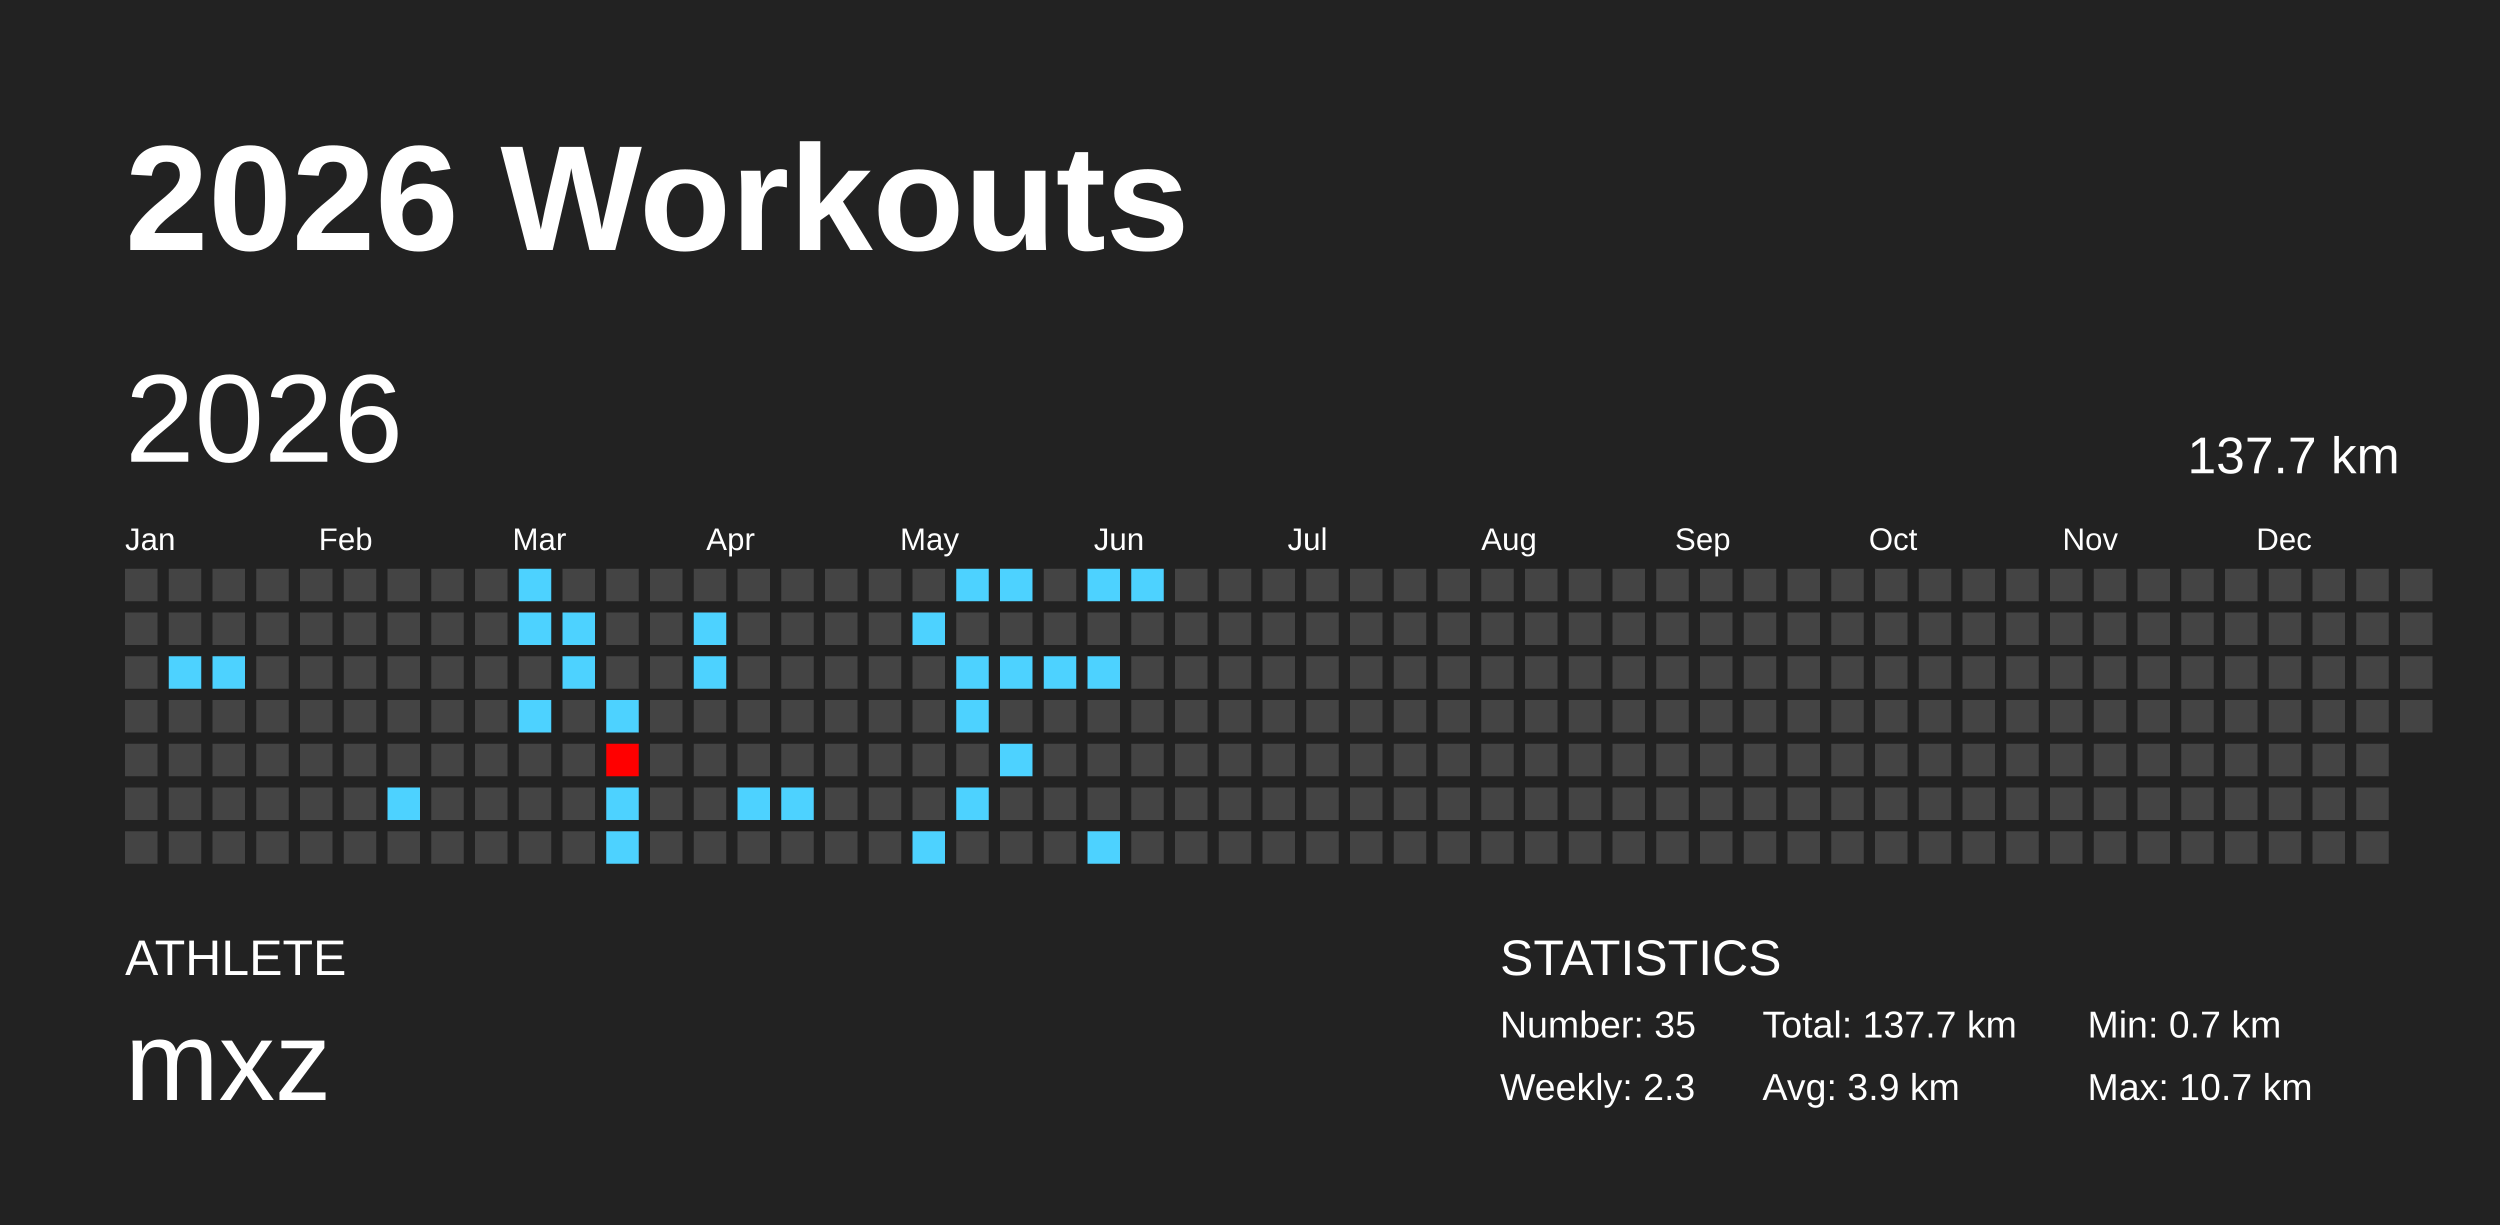
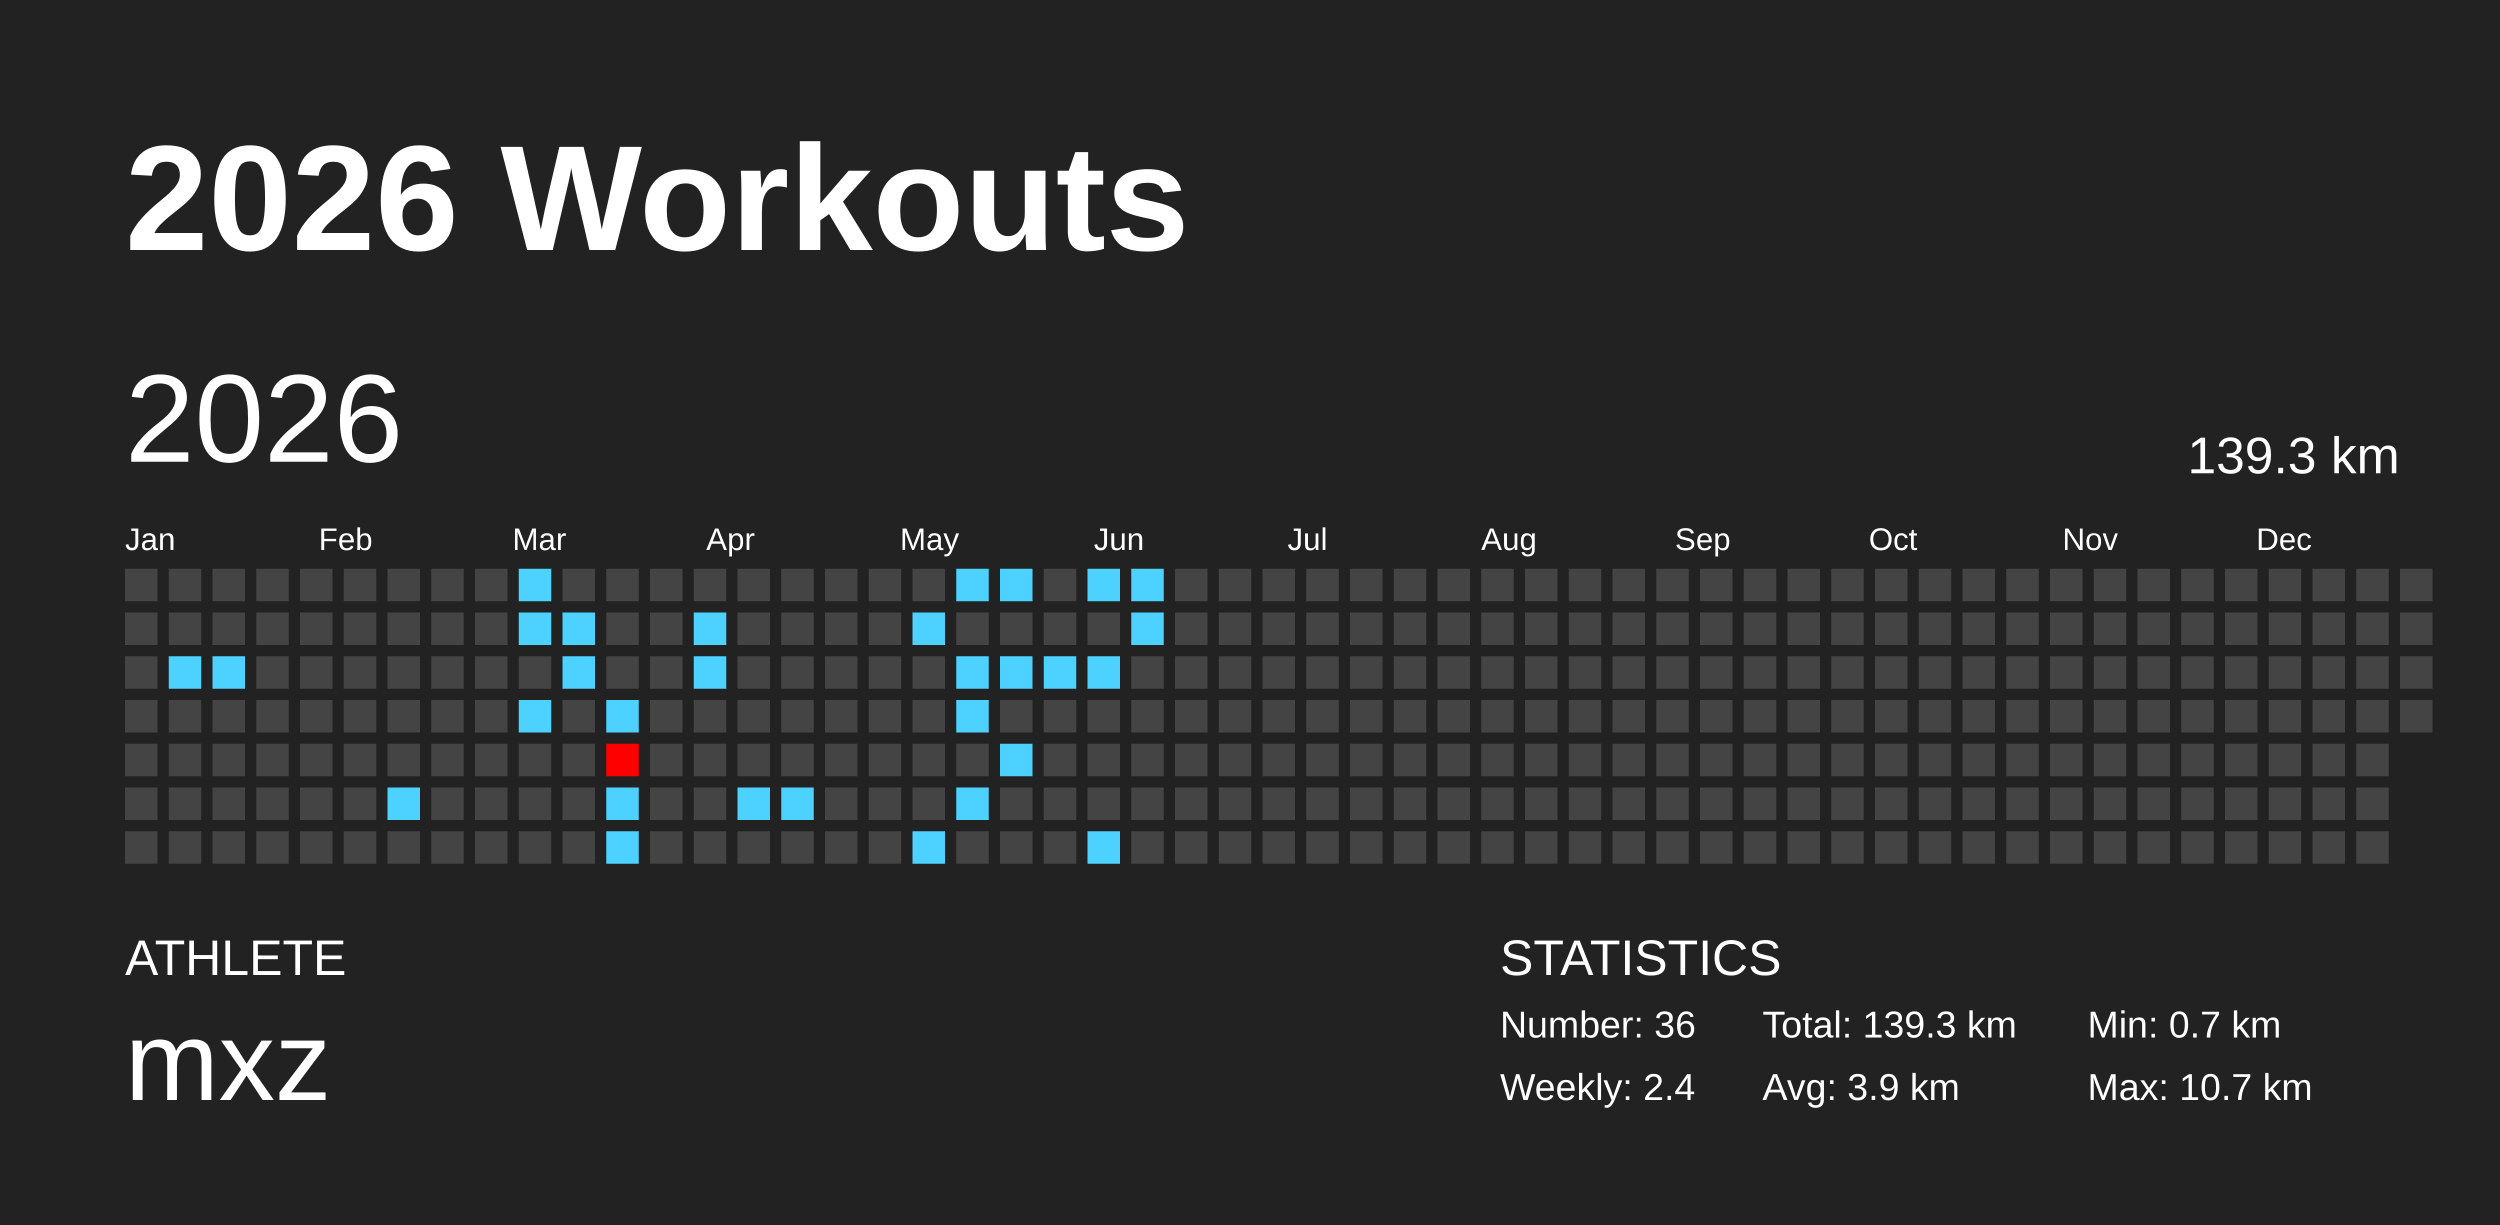
<svg xmlns="http://www.w3.org/2000/svg" baseProfile="full" height="98mm" version="1.1" viewBox="0,0,200,98" width="200mm">
  <defs />
  <rect fill="#222222" height="98" width="200" x="0" y="0" />
  <text fill="#FFFFFF" style="font-size:12px; font-family:Arial; font-weight:bold;" x="10" y="20">2026 Workouts</text>
  <text fill="#FFFFFF" style="font-size:4px; font-family:Arial" x="10" y="78">ATHLETE</text>
  <text fill="#FFFFFF" style="font-size:9px; font-family:Arial" x="10" y="88">mxz</text>
  <text fill="#FFFFFF" style="font-size:4px; font-family:Arial" x="120" y="78">STATISTICS</text>
-   <text fill="#FFFFFF" style="font-size:3px; font-family:Arial" x="120" y="83">Number: 35</text>
-   <text fill="#FFFFFF" style="font-size:3px; font-family:Arial" x="120" y="88">Weekly: 2.3</text>
-   <text fill="#FFFFFF" style="font-size:3px; font-family:Arial" x="141" y="83">Total: 137.7 km</text>
+   <text fill="#FFFFFF" style="font-size:3px; font-family:Arial" x="120" y="83">Number: 36</text>
+   <text fill="#FFFFFF" style="font-size:3px; font-family:Arial" x="120" y="88">Weekly: 2.4</text>
+   <text fill="#FFFFFF" style="font-size:3px; font-family:Arial" x="141" y="83">Total: 139.3 km</text>
  <text fill="#FFFFFF" style="font-size:3px; font-family:Arial" x="141" y="88">Avg: 3.9 km</text>
  <text fill="#FFFFFF" style="font-size:3px; font-family:Arial" x="167" y="83">Min: 0.7 km</text>
  <text fill="#FFFFFF" style="font-size:3px; font-family:Arial" x="167" y="88">Max: 10.7 km</text>
  <text dominant-baseline="hanging" fill="#FFFFFF" style="font-size:10.0px; font-family:Arial;" x="10" y="30">2026</text>
-   <text dominant-baseline="hanging" fill="#FFFFFF" style="font-size:4.125px; font-family:Arial;" x="175" y="35">137.7 km</text>
+   <text dominant-baseline="hanging" fill="#FFFFFF" style="font-size:4.125px; font-family:Arial;" x="175" y="35">139.3 km</text>
  <text fill="#FFFFFF" style="font-size:2.5px; font-family:Arial" x="10.0" y="44">Jan</text>
  <text fill="#FFFFFF" style="font-size:2.5px; font-family:Arial" x="25.5" y="44">Feb</text>
  <text fill="#FFFFFF" style="font-size:2.5px; font-family:Arial" x="41.0" y="44">Mar</text>
  <text fill="#FFFFFF" style="font-size:2.5px; font-family:Arial" x="56.5" y="44">Apr</text>
  <text fill="#FFFFFF" style="font-size:2.5px; font-family:Arial" x="72.0" y="44">May</text>
  <text fill="#FFFFFF" style="font-size:2.5px; font-family:Arial" x="87.5" y="44">Jun</text>
  <text fill="#FFFFFF" style="font-size:2.5px; font-family:Arial" x="103.0" y="44">Jul</text>
  <text fill="#FFFFFF" style="font-size:2.5px; font-family:Arial" x="118.5" y="44">Aug</text>
  <text fill="#FFFFFF" style="font-size:2.5px; font-family:Arial" x="134.0" y="44">Sep</text>
  <text fill="#FFFFFF" style="font-size:2.5px; font-family:Arial" x="149.5" y="44">Oct</text>
  <text fill="#FFFFFF" style="font-size:2.5px; font-family:Arial" x="165.0" y="44">Nov</text>
  <text fill="#FFFFFF" style="font-size:2.5px; font-family:Arial" x="180.5" y="44">Dec</text>
  <rect fill="#444444" height="2.6" width="2.6" x="10.0" y="45.5" />
  <rect fill="#444444" height="2.6" width="2.6" x="10.0" y="49.0" />
  <rect fill="#444444" height="2.6" width="2.6" x="10.0" y="52.5" />
  <rect fill="#444444" height="2.6" width="2.6" x="10.0" y="56.0" />
  <rect fill="#444444" height="2.6" width="2.6" x="10.0" y="59.5" />
  <rect fill="#444444" height="2.6" width="2.6" x="10.0" y="63.0" />
  <rect fill="#444444" height="2.6" width="2.6" x="10.0" y="66.5" />
  <rect fill="#444444" height="2.6" width="2.6" x="13.5" y="45.5" />
  <rect fill="#444444" height="2.6" width="2.6" x="13.5" y="49.0" />
  <rect fill="#4dd2ff" height="2.6" width="2.6" x="13.5" y="52.5" />
  <rect fill="#444444" height="2.6" width="2.6" x="13.5" y="56.0" />
  <rect fill="#444444" height="2.6" width="2.6" x="13.5" y="59.5" />
  <rect fill="#444444" height="2.6" width="2.6" x="13.5" y="63.0" />
  <rect fill="#444444" height="2.6" width="2.6" x="13.5" y="66.5" />
  <rect fill="#444444" height="2.6" width="2.6" x="17.0" y="45.5" />
  <rect fill="#444444" height="2.6" width="2.6" x="17.0" y="49.0" />
  <rect fill="#4dd2ff" height="2.6" width="2.6" x="17.0" y="52.5" />
  <rect fill="#444444" height="2.6" width="2.6" x="17.0" y="56.0" />
  <rect fill="#444444" height="2.6" width="2.6" x="17.0" y="59.5" />
  <rect fill="#444444" height="2.6" width="2.6" x="17.0" y="63.0" />
  <rect fill="#444444" height="2.6" width="2.6" x="17.0" y="66.5" />
  <rect fill="#444444" height="2.6" width="2.6" x="20.5" y="45.5" />
  <rect fill="#444444" height="2.6" width="2.6" x="20.5" y="49.0" />
  <rect fill="#444444" height="2.6" width="2.6" x="20.5" y="52.5" />
  <rect fill="#444444" height="2.6" width="2.6" x="20.5" y="56.0" />
  <rect fill="#444444" height="2.6" width="2.6" x="20.5" y="59.5" />
  <rect fill="#444444" height="2.6" width="2.6" x="20.5" y="63.0" />
  <rect fill="#444444" height="2.6" width="2.6" x="20.5" y="66.5" />
  <rect fill="#444444" height="2.6" width="2.6" x="24.0" y="45.5" />
  <rect fill="#444444" height="2.6" width="2.6" x="24.0" y="49.0" />
  <rect fill="#444444" height="2.6" width="2.6" x="24.0" y="52.5" />
  <rect fill="#444444" height="2.6" width="2.6" x="24.0" y="56.0" />
  <rect fill="#444444" height="2.6" width="2.6" x="24.0" y="59.5" />
  <rect fill="#444444" height="2.6" width="2.6" x="24.0" y="63.0" />
  <rect fill="#444444" height="2.6" width="2.6" x="24.0" y="66.5" />
  <rect fill="#444444" height="2.6" width="2.6" x="27.5" y="45.5" />
  <rect fill="#444444" height="2.6" width="2.6" x="27.5" y="49.0" />
  <rect fill="#444444" height="2.6" width="2.6" x="27.5" y="52.5" />
  <rect fill="#444444" height="2.6" width="2.6" x="27.5" y="56.0" />
  <rect fill="#444444" height="2.6" width="2.6" x="27.5" y="59.5" />
  <rect fill="#444444" height="2.6" width="2.6" x="27.5" y="63.0" />
  <rect fill="#444444" height="2.6" width="2.6" x="27.5" y="66.5" />
  <rect fill="#444444" height="2.6" width="2.6" x="31.0" y="45.5" />
  <rect fill="#444444" height="2.6" width="2.6" x="31.0" y="49.0" />
  <rect fill="#444444" height="2.6" width="2.6" x="31.0" y="52.5" />
  <rect fill="#444444" height="2.6" width="2.6" x="31.0" y="56.0" />
  <rect fill="#444444" height="2.6" width="2.6" x="31.0" y="59.5" />
  <rect fill="#4dd2ff" height="2.6" width="2.6" x="31.0" y="63.0" />
  <rect fill="#444444" height="2.6" width="2.6" x="31.0" y="66.5" />
  <rect fill="#444444" height="2.6" width="2.6" x="34.5" y="45.5" />
  <rect fill="#444444" height="2.6" width="2.6" x="34.5" y="49.0" />
  <rect fill="#444444" height="2.6" width="2.6" x="34.5" y="52.5" />
  <rect fill="#444444" height="2.6" width="2.6" x="34.5" y="56.0" />
  <rect fill="#444444" height="2.6" width="2.6" x="34.5" y="59.5" />
  <rect fill="#444444" height="2.6" width="2.6" x="34.5" y="63.0" />
  <rect fill="#444444" height="2.6" width="2.6" x="34.5" y="66.5" />
  <rect fill="#444444" height="2.6" width="2.6" x="38.0" y="45.5" />
  <rect fill="#444444" height="2.6" width="2.6" x="38.0" y="49.0" />
  <rect fill="#444444" height="2.6" width="2.6" x="38.0" y="52.5" />
  <rect fill="#444444" height="2.6" width="2.6" x="38.0" y="56.0" />
  <rect fill="#444444" height="2.6" width="2.6" x="38.0" y="59.5" />
  <rect fill="#444444" height="2.6" width="2.6" x="38.0" y="63.0" />
  <rect fill="#444444" height="2.6" width="2.6" x="38.0" y="66.5" />
  <rect fill="#4dd2ff" height="2.6" width="2.6" x="41.5" y="45.5" />
  <rect fill="#4dd2ff" height="2.6" width="2.6" x="41.5" y="49.0" />
  <rect fill="#444444" height="2.6" width="2.6" x="41.5" y="52.5" />
  <rect fill="#4dd2ff" height="2.6" width="2.6" x="41.5" y="56.0" />
  <rect fill="#444444" height="2.6" width="2.6" x="41.5" y="59.5" />
  <rect fill="#444444" height="2.6" width="2.6" x="41.5" y="63.0" />
  <rect fill="#444444" height="2.6" width="2.6" x="41.5" y="66.5" />
  <rect fill="#444444" height="2.6" width="2.6" x="45.0" y="45.5" />
  <rect fill="#4dd2ff" height="2.6" width="2.6" x="45.0" y="49.0" />
  <rect fill="#4dd2ff" height="2.6" width="2.6" x="45.0" y="52.5" />
  <rect fill="#444444" height="2.6" width="2.6" x="45.0" y="56.0" />
  <rect fill="#444444" height="2.6" width="2.6" x="45.0" y="59.5" />
  <rect fill="#444444" height="2.6" width="2.6" x="45.0" y="63.0" />
  <rect fill="#444444" height="2.6" width="2.6" x="45.0" y="66.5" />
  <rect fill="#444444" height="2.6" width="2.6" x="48.5" y="45.5" />
  <rect fill="#444444" height="2.6" width="2.6" x="48.5" y="49.0" />
  <rect fill="#444444" height="2.6" width="2.6" x="48.5" y="52.5" />
  <rect fill="#4dd2ff" height="2.6" width="2.6" x="48.5" y="56.0" />
  <rect fill="#ff0000" height="2.6" width="2.6" x="48.5" y="59.5" />
  <rect fill="#4dd2ff" height="2.6" width="2.6" x="48.5" y="63.0" />
  <rect fill="#4dd2ff" height="2.6" width="2.6" x="48.5" y="66.5" />
  <rect fill="#444444" height="2.6" width="2.6" x="52.0" y="45.5" />
  <rect fill="#444444" height="2.6" width="2.6" x="52.0" y="49.0" />
  <rect fill="#444444" height="2.6" width="2.6" x="52.0" y="52.5" />
  <rect fill="#444444" height="2.6" width="2.6" x="52.0" y="56.0" />
  <rect fill="#444444" height="2.6" width="2.6" x="52.0" y="59.5" />
  <rect fill="#444444" height="2.6" width="2.6" x="52.0" y="63.0" />
  <rect fill="#444444" height="2.6" width="2.6" x="52.0" y="66.5" />
  <rect fill="#444444" height="2.6" width="2.6" x="55.5" y="45.5" />
  <rect fill="#4dd2ff" height="2.6" width="2.6" x="55.5" y="49.0" />
  <rect fill="#4dd2ff" height="2.6" width="2.6" x="55.5" y="52.5" />
  <rect fill="#444444" height="2.6" width="2.6" x="55.5" y="56.0" />
  <rect fill="#444444" height="2.6" width="2.6" x="55.5" y="59.5" />
  <rect fill="#444444" height="2.6" width="2.6" x="55.5" y="63.0" />
  <rect fill="#444444" height="2.6" width="2.6" x="55.5" y="66.5" />
  <rect fill="#444444" height="2.6" width="2.6" x="59.0" y="45.5" />
  <rect fill="#444444" height="2.6" width="2.6" x="59.0" y="49.0" />
  <rect fill="#444444" height="2.6" width="2.6" x="59.0" y="52.5" />
  <rect fill="#444444" height="2.6" width="2.6" x="59.0" y="56.0" />
  <rect fill="#444444" height="2.6" width="2.6" x="59.0" y="59.5" />
  <rect fill="#4dd2ff" height="2.6" width="2.6" x="59.0" y="63.0" />
  <rect fill="#444444" height="2.6" width="2.6" x="59.0" y="66.5" />
  <rect fill="#444444" height="2.6" width="2.6" x="62.5" y="45.5" />
  <rect fill="#444444" height="2.6" width="2.6" x="62.5" y="49.0" />
  <rect fill="#444444" height="2.6" width="2.6" x="62.5" y="52.5" />
  <rect fill="#444444" height="2.6" width="2.6" x="62.5" y="56.0" />
  <rect fill="#444444" height="2.6" width="2.6" x="62.5" y="59.5" />
  <rect fill="#4dd2ff" height="2.6" width="2.6" x="62.5" y="63.0" />
  <rect fill="#444444" height="2.6" width="2.6" x="62.5" y="66.5" />
  <rect fill="#444444" height="2.6" width="2.6" x="66.0" y="45.5" />
  <rect fill="#444444" height="2.6" width="2.6" x="66.0" y="49.0" />
  <rect fill="#444444" height="2.6" width="2.6" x="66.0" y="52.5" />
  <rect fill="#444444" height="2.6" width="2.6" x="66.0" y="56.0" />
  <rect fill="#444444" height="2.6" width="2.6" x="66.0" y="59.5" />
  <rect fill="#444444" height="2.6" width="2.6" x="66.0" y="63.0" />
  <rect fill="#444444" height="2.6" width="2.6" x="66.0" y="66.5" />
  <rect fill="#444444" height="2.6" width="2.6" x="69.5" y="45.5" />
  <rect fill="#444444" height="2.6" width="2.6" x="69.5" y="49.0" />
  <rect fill="#444444" height="2.6" width="2.6" x="69.5" y="52.5" />
  <rect fill="#444444" height="2.6" width="2.6" x="69.5" y="56.0" />
  <rect fill="#444444" height="2.6" width="2.6" x="69.5" y="59.5" />
  <rect fill="#444444" height="2.6" width="2.6" x="69.5" y="63.0" />
  <rect fill="#444444" height="2.6" width="2.6" x="69.5" y="66.5" />
  <rect fill="#444444" height="2.6" width="2.6" x="73.0" y="45.5" />
  <rect fill="#4dd2ff" height="2.6" width="2.6" x="73.0" y="49.0" />
  <rect fill="#444444" height="2.6" width="2.6" x="73.0" y="52.5" />
  <rect fill="#444444" height="2.6" width="2.6" x="73.0" y="56.0" />
  <rect fill="#444444" height="2.6" width="2.6" x="73.0" y="59.5" />
  <rect fill="#444444" height="2.6" width="2.6" x="73.0" y="63.0" />
  <rect fill="#4dd2ff" height="2.6" width="2.6" x="73.0" y="66.5" />
  <rect fill="#4dd2ff" height="2.6" width="2.6" x="76.5" y="45.5" />
  <rect fill="#444444" height="2.6" width="2.6" x="76.5" y="49.0" />
  <rect fill="#4dd2ff" height="2.6" width="2.6" x="76.5" y="52.5" />
  <rect fill="#4dd2ff" height="2.6" width="2.6" x="76.5" y="56.0" />
  <rect fill="#444444" height="2.6" width="2.6" x="76.5" y="59.5" />
  <rect fill="#4dd2ff" height="2.6" width="2.6" x="76.5" y="63.0" />
  <rect fill="#444444" height="2.6" width="2.6" x="76.5" y="66.5" />
  <rect fill="#4dd2ff" height="2.6" width="2.6" x="80.0" y="45.5" />
  <rect fill="#444444" height="2.6" width="2.6" x="80.0" y="49.0" />
  <rect fill="#4dd2ff" height="2.6" width="2.6" x="80.0" y="52.5" />
  <rect fill="#444444" height="2.6" width="2.6" x="80.0" y="56.0" />
  <rect fill="#4dd2ff" height="2.6" width="2.6" x="80.0" y="59.5" />
  <rect fill="#444444" height="2.6" width="2.6" x="80.0" y="63.0" />
  <rect fill="#444444" height="2.6" width="2.6" x="80.0" y="66.5" />
  <rect fill="#444444" height="2.6" width="2.6" x="83.5" y="45.5" />
  <rect fill="#444444" height="2.6" width="2.6" x="83.5" y="49.0" />
  <rect fill="#4dd2ff" height="2.6" width="2.6" x="83.5" y="52.5" />
  <rect fill="#444444" height="2.6" width="2.6" x="83.5" y="56.0" />
  <rect fill="#444444" height="2.6" width="2.6" x="83.5" y="59.5" />
  <rect fill="#444444" height="2.6" width="2.6" x="83.5" y="63.0" />
  <rect fill="#444444" height="2.6" width="2.6" x="83.5" y="66.5" />
  <rect fill="#4dd2ff" height="2.6" width="2.6" x="87.0" y="45.5" />
  <rect fill="#444444" height="2.6" width="2.6" x="87.0" y="49.0" />
  <rect fill="#4dd2ff" height="2.6" width="2.6" x="87.0" y="52.5" />
  <rect fill="#444444" height="2.6" width="2.6" x="87.0" y="56.0" />
  <rect fill="#444444" height="2.6" width="2.6" x="87.0" y="59.5" />
  <rect fill="#444444" height="2.6" width="2.6" x="87.0" y="63.0" />
  <rect fill="#4dd2ff" height="2.6" width="2.6" x="87.0" y="66.5" />
  <rect fill="#4dd2ff" height="2.6" width="2.6" x="90.5" y="45.5" />
-   <rect fill="#444444" height="2.6" width="2.6" x="90.5" y="49.0" />
+   <rect fill="#4dd2ff" height="2.6" width="2.6" x="90.5" y="49.0" />
  <rect fill="#444444" height="2.6" width="2.6" x="90.5" y="52.5" />
  <rect fill="#444444" height="2.6" width="2.6" x="90.5" y="56.0" />
  <rect fill="#444444" height="2.6" width="2.6" x="90.5" y="59.5" />
  <rect fill="#444444" height="2.6" width="2.6" x="90.5" y="63.0" />
  <rect fill="#444444" height="2.6" width="2.6" x="90.5" y="66.5" />
  <rect fill="#444444" height="2.6" width="2.6" x="94.0" y="45.5" />
  <rect fill="#444444" height="2.6" width="2.6" x="94.0" y="49.0" />
  <rect fill="#444444" height="2.6" width="2.6" x="94.0" y="52.5" />
  <rect fill="#444444" height="2.6" width="2.6" x="94.0" y="56.0" />
  <rect fill="#444444" height="2.6" width="2.6" x="94.0" y="59.5" />
  <rect fill="#444444" height="2.6" width="2.6" x="94.0" y="63.0" />
  <rect fill="#444444" height="2.6" width="2.6" x="94.0" y="66.5" />
  <rect fill="#444444" height="2.6" width="2.6" x="97.5" y="45.5" />
  <rect fill="#444444" height="2.6" width="2.6" x="97.5" y="49.0" />
  <rect fill="#444444" height="2.6" width="2.6" x="97.5" y="52.5" />
  <rect fill="#444444" height="2.6" width="2.6" x="97.5" y="56.0" />
  <rect fill="#444444" height="2.6" width="2.6" x="97.5" y="59.5" />
  <rect fill="#444444" height="2.6" width="2.6" x="97.5" y="63.0" />
  <rect fill="#444444" height="2.6" width="2.6" x="97.5" y="66.5" />
  <rect fill="#444444" height="2.6" width="2.6" x="101.0" y="45.5" />
  <rect fill="#444444" height="2.6" width="2.6" x="101.0" y="49.0" />
  <rect fill="#444444" height="2.6" width="2.6" x="101.0" y="52.5" />
  <rect fill="#444444" height="2.6" width="2.6" x="101.0" y="56.0" />
  <rect fill="#444444" height="2.6" width="2.6" x="101.0" y="59.5" />
  <rect fill="#444444" height="2.6" width="2.6" x="101.0" y="63.0" />
  <rect fill="#444444" height="2.6" width="2.6" x="101.0" y="66.5" />
  <rect fill="#444444" height="2.6" width="2.6" x="104.5" y="45.5" />
  <rect fill="#444444" height="2.6" width="2.6" x="104.5" y="49.0" />
  <rect fill="#444444" height="2.6" width="2.6" x="104.5" y="52.5" />
  <rect fill="#444444" height="2.6" width="2.6" x="104.5" y="56.0" />
  <rect fill="#444444" height="2.6" width="2.6" x="104.5" y="59.5" />
  <rect fill="#444444" height="2.6" width="2.6" x="104.5" y="63.0" />
  <rect fill="#444444" height="2.6" width="2.6" x="104.5" y="66.5" />
  <rect fill="#444444" height="2.6" width="2.6" x="108.0" y="45.5" />
  <rect fill="#444444" height="2.6" width="2.6" x="108.0" y="49.0" />
  <rect fill="#444444" height="2.6" width="2.6" x="108.0" y="52.5" />
  <rect fill="#444444" height="2.6" width="2.6" x="108.0" y="56.0" />
  <rect fill="#444444" height="2.6" width="2.6" x="108.0" y="59.5" />
  <rect fill="#444444" height="2.6" width="2.6" x="108.0" y="63.0" />
  <rect fill="#444444" height="2.6" width="2.6" x="108.0" y="66.5" />
  <rect fill="#444444" height="2.6" width="2.6" x="111.5" y="45.5" />
  <rect fill="#444444" height="2.6" width="2.6" x="111.5" y="49.0" />
  <rect fill="#444444" height="2.6" width="2.6" x="111.5" y="52.5" />
  <rect fill="#444444" height="2.6" width="2.6" x="111.5" y="56.0" />
  <rect fill="#444444" height="2.6" width="2.6" x="111.5" y="59.5" />
  <rect fill="#444444" height="2.6" width="2.6" x="111.5" y="63.0" />
  <rect fill="#444444" height="2.6" width="2.6" x="111.5" y="66.5" />
  <rect fill="#444444" height="2.6" width="2.6" x="115.0" y="45.5" />
  <rect fill="#444444" height="2.6" width="2.6" x="115.0" y="49.0" />
  <rect fill="#444444" height="2.6" width="2.6" x="115.0" y="52.5" />
  <rect fill="#444444" height="2.6" width="2.6" x="115.0" y="56.0" />
  <rect fill="#444444" height="2.6" width="2.6" x="115.0" y="59.5" />
  <rect fill="#444444" height="2.6" width="2.6" x="115.0" y="63.0" />
  <rect fill="#444444" height="2.6" width="2.6" x="115.0" y="66.5" />
  <rect fill="#444444" height="2.6" width="2.6" x="118.5" y="45.5" />
  <rect fill="#444444" height="2.6" width="2.6" x="118.5" y="49.0" />
  <rect fill="#444444" height="2.6" width="2.6" x="118.5" y="52.5" />
  <rect fill="#444444" height="2.6" width="2.6" x="118.5" y="56.0" />
  <rect fill="#444444" height="2.6" width="2.6" x="118.5" y="59.5" />
  <rect fill="#444444" height="2.6" width="2.6" x="118.5" y="63.0" />
  <rect fill="#444444" height="2.6" width="2.6" x="118.5" y="66.5" />
  <rect fill="#444444" height="2.6" width="2.6" x="122.0" y="45.5" />
  <rect fill="#444444" height="2.6" width="2.6" x="122.0" y="49.0" />
  <rect fill="#444444" height="2.6" width="2.6" x="122.0" y="52.5" />
  <rect fill="#444444" height="2.6" width="2.6" x="122.0" y="56.0" />
  <rect fill="#444444" height="2.6" width="2.6" x="122.0" y="59.5" />
  <rect fill="#444444" height="2.6" width="2.6" x="122.0" y="63.0" />
  <rect fill="#444444" height="2.6" width="2.6" x="122.0" y="66.5" />
  <rect fill="#444444" height="2.6" width="2.6" x="125.5" y="45.5" />
  <rect fill="#444444" height="2.6" width="2.6" x="125.5" y="49.0" />
  <rect fill="#444444" height="2.6" width="2.6" x="125.5" y="52.5" />
  <rect fill="#444444" height="2.6" width="2.6" x="125.5" y="56.0" />
  <rect fill="#444444" height="2.6" width="2.6" x="125.5" y="59.5" />
  <rect fill="#444444" height="2.6" width="2.6" x="125.5" y="63.0" />
  <rect fill="#444444" height="2.6" width="2.6" x="125.5" y="66.5" />
  <rect fill="#444444" height="2.6" width="2.6" x="129.0" y="45.5" />
  <rect fill="#444444" height="2.6" width="2.6" x="129.0" y="49.0" />
  <rect fill="#444444" height="2.6" width="2.6" x="129.0" y="52.5" />
  <rect fill="#444444" height="2.6" width="2.6" x="129.0" y="56.0" />
  <rect fill="#444444" height="2.6" width="2.6" x="129.0" y="59.5" />
  <rect fill="#444444" height="2.6" width="2.6" x="129.0" y="63.0" />
  <rect fill="#444444" height="2.6" width="2.6" x="129.0" y="66.5" />
  <rect fill="#444444" height="2.6" width="2.6" x="132.5" y="45.5" />
  <rect fill="#444444" height="2.6" width="2.6" x="132.5" y="49.0" />
  <rect fill="#444444" height="2.6" width="2.6" x="132.5" y="52.5" />
  <rect fill="#444444" height="2.6" width="2.6" x="132.5" y="56.0" />
  <rect fill="#444444" height="2.6" width="2.6" x="132.5" y="59.5" />
  <rect fill="#444444" height="2.6" width="2.6" x="132.5" y="63.0" />
  <rect fill="#444444" height="2.6" width="2.6" x="132.5" y="66.5" />
  <rect fill="#444444" height="2.6" width="2.6" x="136.0" y="45.5" />
  <rect fill="#444444" height="2.6" width="2.6" x="136.0" y="49.0" />
  <rect fill="#444444" height="2.6" width="2.6" x="136.0" y="52.5" />
  <rect fill="#444444" height="2.6" width="2.6" x="136.0" y="56.0" />
  <rect fill="#444444" height="2.6" width="2.6" x="136.0" y="59.5" />
  <rect fill="#444444" height="2.6" width="2.6" x="136.0" y="63.0" />
  <rect fill="#444444" height="2.6" width="2.6" x="136.0" y="66.5" />
  <rect fill="#444444" height="2.6" width="2.6" x="139.5" y="45.5" />
  <rect fill="#444444" height="2.6" width="2.6" x="139.5" y="49.0" />
  <rect fill="#444444" height="2.6" width="2.6" x="139.5" y="52.5" />
  <rect fill="#444444" height="2.6" width="2.6" x="139.5" y="56.0" />
  <rect fill="#444444" height="2.6" width="2.6" x="139.5" y="59.5" />
  <rect fill="#444444" height="2.6" width="2.6" x="139.5" y="63.0" />
  <rect fill="#444444" height="2.6" width="2.6" x="139.5" y="66.5" />
  <rect fill="#444444" height="2.6" width="2.6" x="143.0" y="45.5" />
  <rect fill="#444444" height="2.6" width="2.6" x="143.0" y="49.0" />
  <rect fill="#444444" height="2.6" width="2.6" x="143.0" y="52.5" />
  <rect fill="#444444" height="2.6" width="2.6" x="143.0" y="56.0" />
  <rect fill="#444444" height="2.6" width="2.6" x="143.0" y="59.5" />
  <rect fill="#444444" height="2.6" width="2.6" x="143.0" y="63.0" />
  <rect fill="#444444" height="2.6" width="2.6" x="143.0" y="66.5" />
  <rect fill="#444444" height="2.6" width="2.6" x="146.5" y="45.5" />
  <rect fill="#444444" height="2.6" width="2.6" x="146.5" y="49.0" />
  <rect fill="#444444" height="2.6" width="2.6" x="146.5" y="52.5" />
  <rect fill="#444444" height="2.6" width="2.6" x="146.5" y="56.0" />
  <rect fill="#444444" height="2.6" width="2.6" x="146.5" y="59.5" />
  <rect fill="#444444" height="2.6" width="2.6" x="146.5" y="63.0" />
  <rect fill="#444444" height="2.6" width="2.6" x="146.5" y="66.5" />
  <rect fill="#444444" height="2.6" width="2.6" x="150.0" y="45.5" />
  <rect fill="#444444" height="2.6" width="2.6" x="150.0" y="49.0" />
  <rect fill="#444444" height="2.6" width="2.6" x="150.0" y="52.5" />
  <rect fill="#444444" height="2.6" width="2.6" x="150.0" y="56.0" />
  <rect fill="#444444" height="2.6" width="2.6" x="150.0" y="59.5" />
  <rect fill="#444444" height="2.6" width="2.6" x="150.0" y="63.0" />
  <rect fill="#444444" height="2.6" width="2.6" x="150.0" y="66.5" />
  <rect fill="#444444" height="2.6" width="2.6" x="153.5" y="45.5" />
  <rect fill="#444444" height="2.6" width="2.6" x="153.5" y="49.0" />
  <rect fill="#444444" height="2.6" width="2.6" x="153.5" y="52.5" />
  <rect fill="#444444" height="2.6" width="2.6" x="153.5" y="56.0" />
  <rect fill="#444444" height="2.6" width="2.6" x="153.5" y="59.5" />
  <rect fill="#444444" height="2.6" width="2.6" x="153.5" y="63.0" />
  <rect fill="#444444" height="2.6" width="2.6" x="153.5" y="66.5" />
  <rect fill="#444444" height="2.6" width="2.6" x="157.0" y="45.5" />
  <rect fill="#444444" height="2.6" width="2.6" x="157.0" y="49.0" />
  <rect fill="#444444" height="2.6" width="2.6" x="157.0" y="52.5" />
  <rect fill="#444444" height="2.6" width="2.6" x="157.0" y="56.0" />
  <rect fill="#444444" height="2.6" width="2.6" x="157.0" y="59.5" />
  <rect fill="#444444" height="2.6" width="2.6" x="157.0" y="63.0" />
  <rect fill="#444444" height="2.6" width="2.6" x="157.0" y="66.5" />
  <rect fill="#444444" height="2.6" width="2.6" x="160.5" y="45.5" />
  <rect fill="#444444" height="2.6" width="2.6" x="160.5" y="49.0" />
  <rect fill="#444444" height="2.6" width="2.6" x="160.5" y="52.5" />
  <rect fill="#444444" height="2.6" width="2.6" x="160.5" y="56.0" />
  <rect fill="#444444" height="2.6" width="2.6" x="160.5" y="59.5" />
  <rect fill="#444444" height="2.6" width="2.6" x="160.5" y="63.0" />
  <rect fill="#444444" height="2.6" width="2.6" x="160.5" y="66.5" />
  <rect fill="#444444" height="2.6" width="2.6" x="164.0" y="45.5" />
  <rect fill="#444444" height="2.6" width="2.6" x="164.0" y="49.0" />
  <rect fill="#444444" height="2.6" width="2.6" x="164.0" y="52.5" />
  <rect fill="#444444" height="2.6" width="2.6" x="164.0" y="56.0" />
  <rect fill="#444444" height="2.6" width="2.6" x="164.0" y="59.5" />
  <rect fill="#444444" height="2.6" width="2.6" x="164.0" y="63.0" />
  <rect fill="#444444" height="2.6" width="2.6" x="164.0" y="66.5" />
  <rect fill="#444444" height="2.6" width="2.6" x="167.5" y="45.5" />
  <rect fill="#444444" height="2.6" width="2.6" x="167.5" y="49.0" />
  <rect fill="#444444" height="2.6" width="2.6" x="167.5" y="52.5" />
  <rect fill="#444444" height="2.6" width="2.6" x="167.5" y="56.0" />
  <rect fill="#444444" height="2.6" width="2.6" x="167.5" y="59.5" />
  <rect fill="#444444" height="2.6" width="2.6" x="167.5" y="63.0" />
  <rect fill="#444444" height="2.6" width="2.6" x="167.5" y="66.5" />
  <rect fill="#444444" height="2.6" width="2.6" x="171.0" y="45.5" />
  <rect fill="#444444" height="2.6" width="2.6" x="171.0" y="49.0" />
  <rect fill="#444444" height="2.6" width="2.6" x="171.0" y="52.5" />
  <rect fill="#444444" height="2.6" width="2.6" x="171.0" y="56.0" />
  <rect fill="#444444" height="2.6" width="2.6" x="171.0" y="59.5" />
  <rect fill="#444444" height="2.6" width="2.6" x="171.0" y="63.0" />
  <rect fill="#444444" height="2.6" width="2.6" x="171.0" y="66.5" />
  <rect fill="#444444" height="2.6" width="2.6" x="174.5" y="45.5" />
  <rect fill="#444444" height="2.6" width="2.6" x="174.5" y="49.0" />
  <rect fill="#444444" height="2.6" width="2.6" x="174.5" y="52.5" />
  <rect fill="#444444" height="2.6" width="2.6" x="174.5" y="56.0" />
  <rect fill="#444444" height="2.6" width="2.6" x="174.5" y="59.5" />
  <rect fill="#444444" height="2.6" width="2.6" x="174.5" y="63.0" />
  <rect fill="#444444" height="2.6" width="2.6" x="174.5" y="66.5" />
  <rect fill="#444444" height="2.6" width="2.6" x="178.0" y="45.5" />
  <rect fill="#444444" height="2.6" width="2.6" x="178.0" y="49.0" />
  <rect fill="#444444" height="2.6" width="2.6" x="178.0" y="52.5" />
  <rect fill="#444444" height="2.6" width="2.6" x="178.0" y="56.0" />
  <rect fill="#444444" height="2.6" width="2.6" x="178.0" y="59.5" />
  <rect fill="#444444" height="2.6" width="2.6" x="178.0" y="63.0" />
  <rect fill="#444444" height="2.6" width="2.6" x="178.0" y="66.5" />
  <rect fill="#444444" height="2.6" width="2.6" x="181.5" y="45.5" />
  <rect fill="#444444" height="2.6" width="2.6" x="181.5" y="49.0" />
  <rect fill="#444444" height="2.6" width="2.6" x="181.5" y="52.5" />
  <rect fill="#444444" height="2.6" width="2.6" x="181.5" y="56.0" />
  <rect fill="#444444" height="2.6" width="2.6" x="181.5" y="59.5" />
  <rect fill="#444444" height="2.6" width="2.6" x="181.5" y="63.0" />
  <rect fill="#444444" height="2.6" width="2.6" x="181.5" y="66.5" />
  <rect fill="#444444" height="2.6" width="2.6" x="185.0" y="45.5" />
  <rect fill="#444444" height="2.6" width="2.6" x="185.0" y="49.0" />
  <rect fill="#444444" height="2.6" width="2.6" x="185.0" y="52.5" />
  <rect fill="#444444" height="2.6" width="2.6" x="185.0" y="56.0" />
  <rect fill="#444444" height="2.6" width="2.6" x="185.0" y="59.5" />
  <rect fill="#444444" height="2.6" width="2.6" x="185.0" y="63.0" />
  <rect fill="#444444" height="2.6" width="2.6" x="185.0" y="66.5" />
  <rect fill="#444444" height="2.6" width="2.6" x="188.5" y="45.5" />
  <rect fill="#444444" height="2.6" width="2.6" x="188.5" y="49.0" />
  <rect fill="#444444" height="2.6" width="2.6" x="188.5" y="52.5" />
  <rect fill="#444444" height="2.6" width="2.6" x="188.5" y="56.0" />
  <rect fill="#444444" height="2.6" width="2.6" x="188.5" y="59.5" />
  <rect fill="#444444" height="2.6" width="2.6" x="188.5" y="63.0" />
  <rect fill="#444444" height="2.6" width="2.6" x="188.5" y="66.5" />
  <rect fill="#444444" height="2.6" width="2.6" x="192.0" y="45.5" />
  <rect fill="#444444" height="2.6" width="2.6" x="192.0" y="49.0" />
  <rect fill="#444444" height="2.6" width="2.6" x="192.0" y="52.5" />
  <rect fill="#444444" height="2.6" width="2.6" x="192.0" y="56.0" />
</svg>
